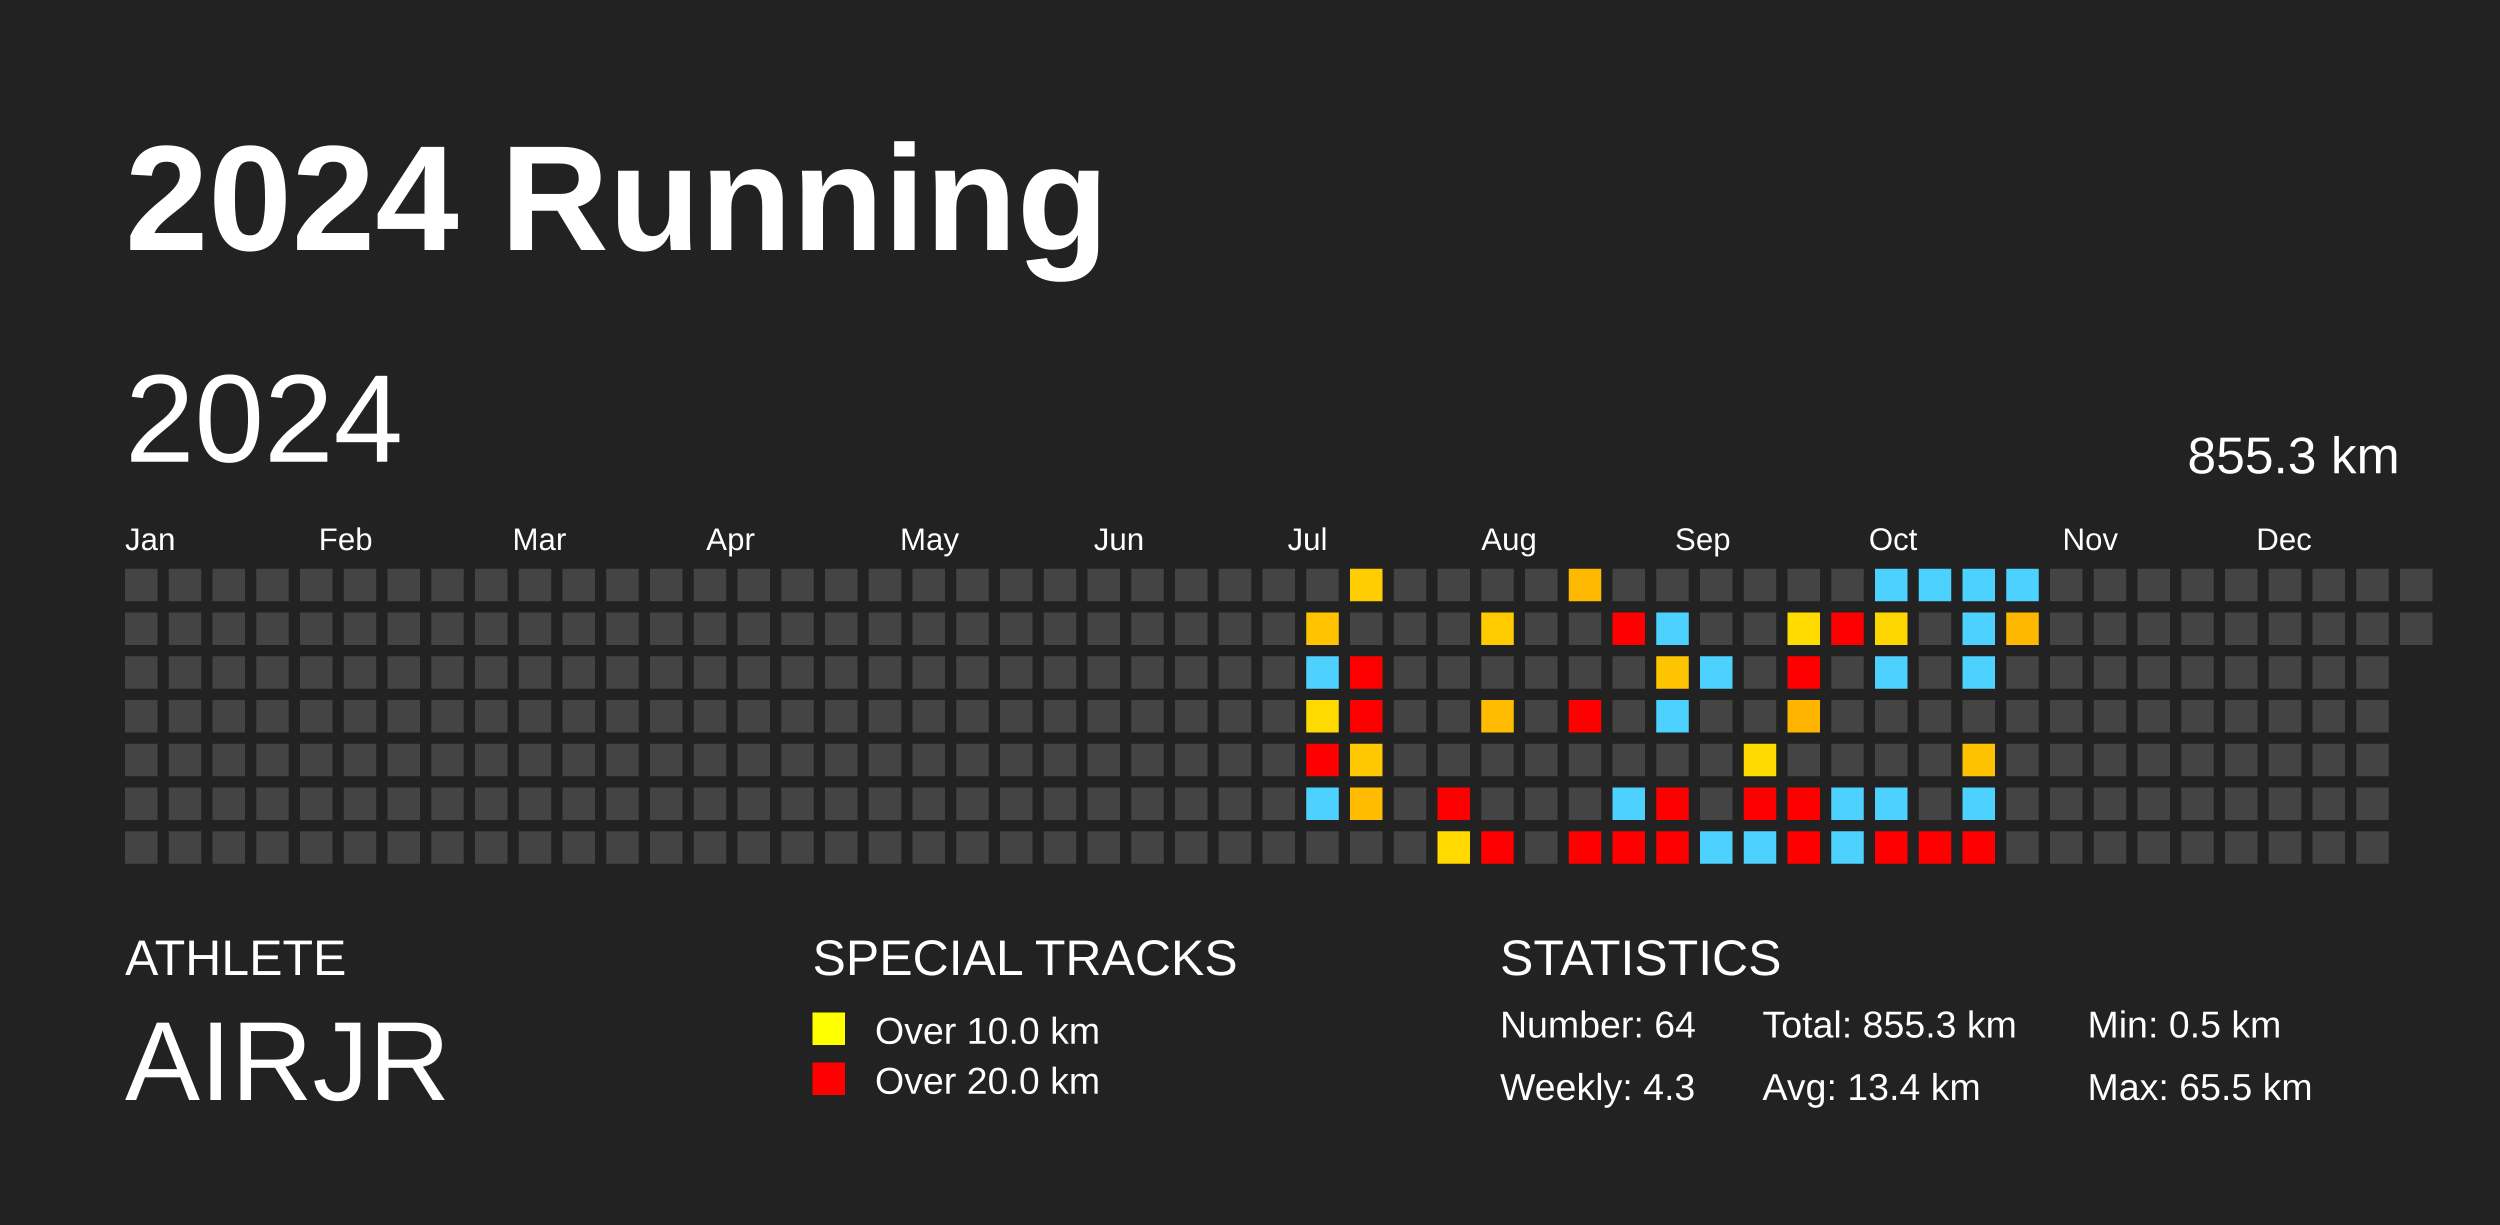
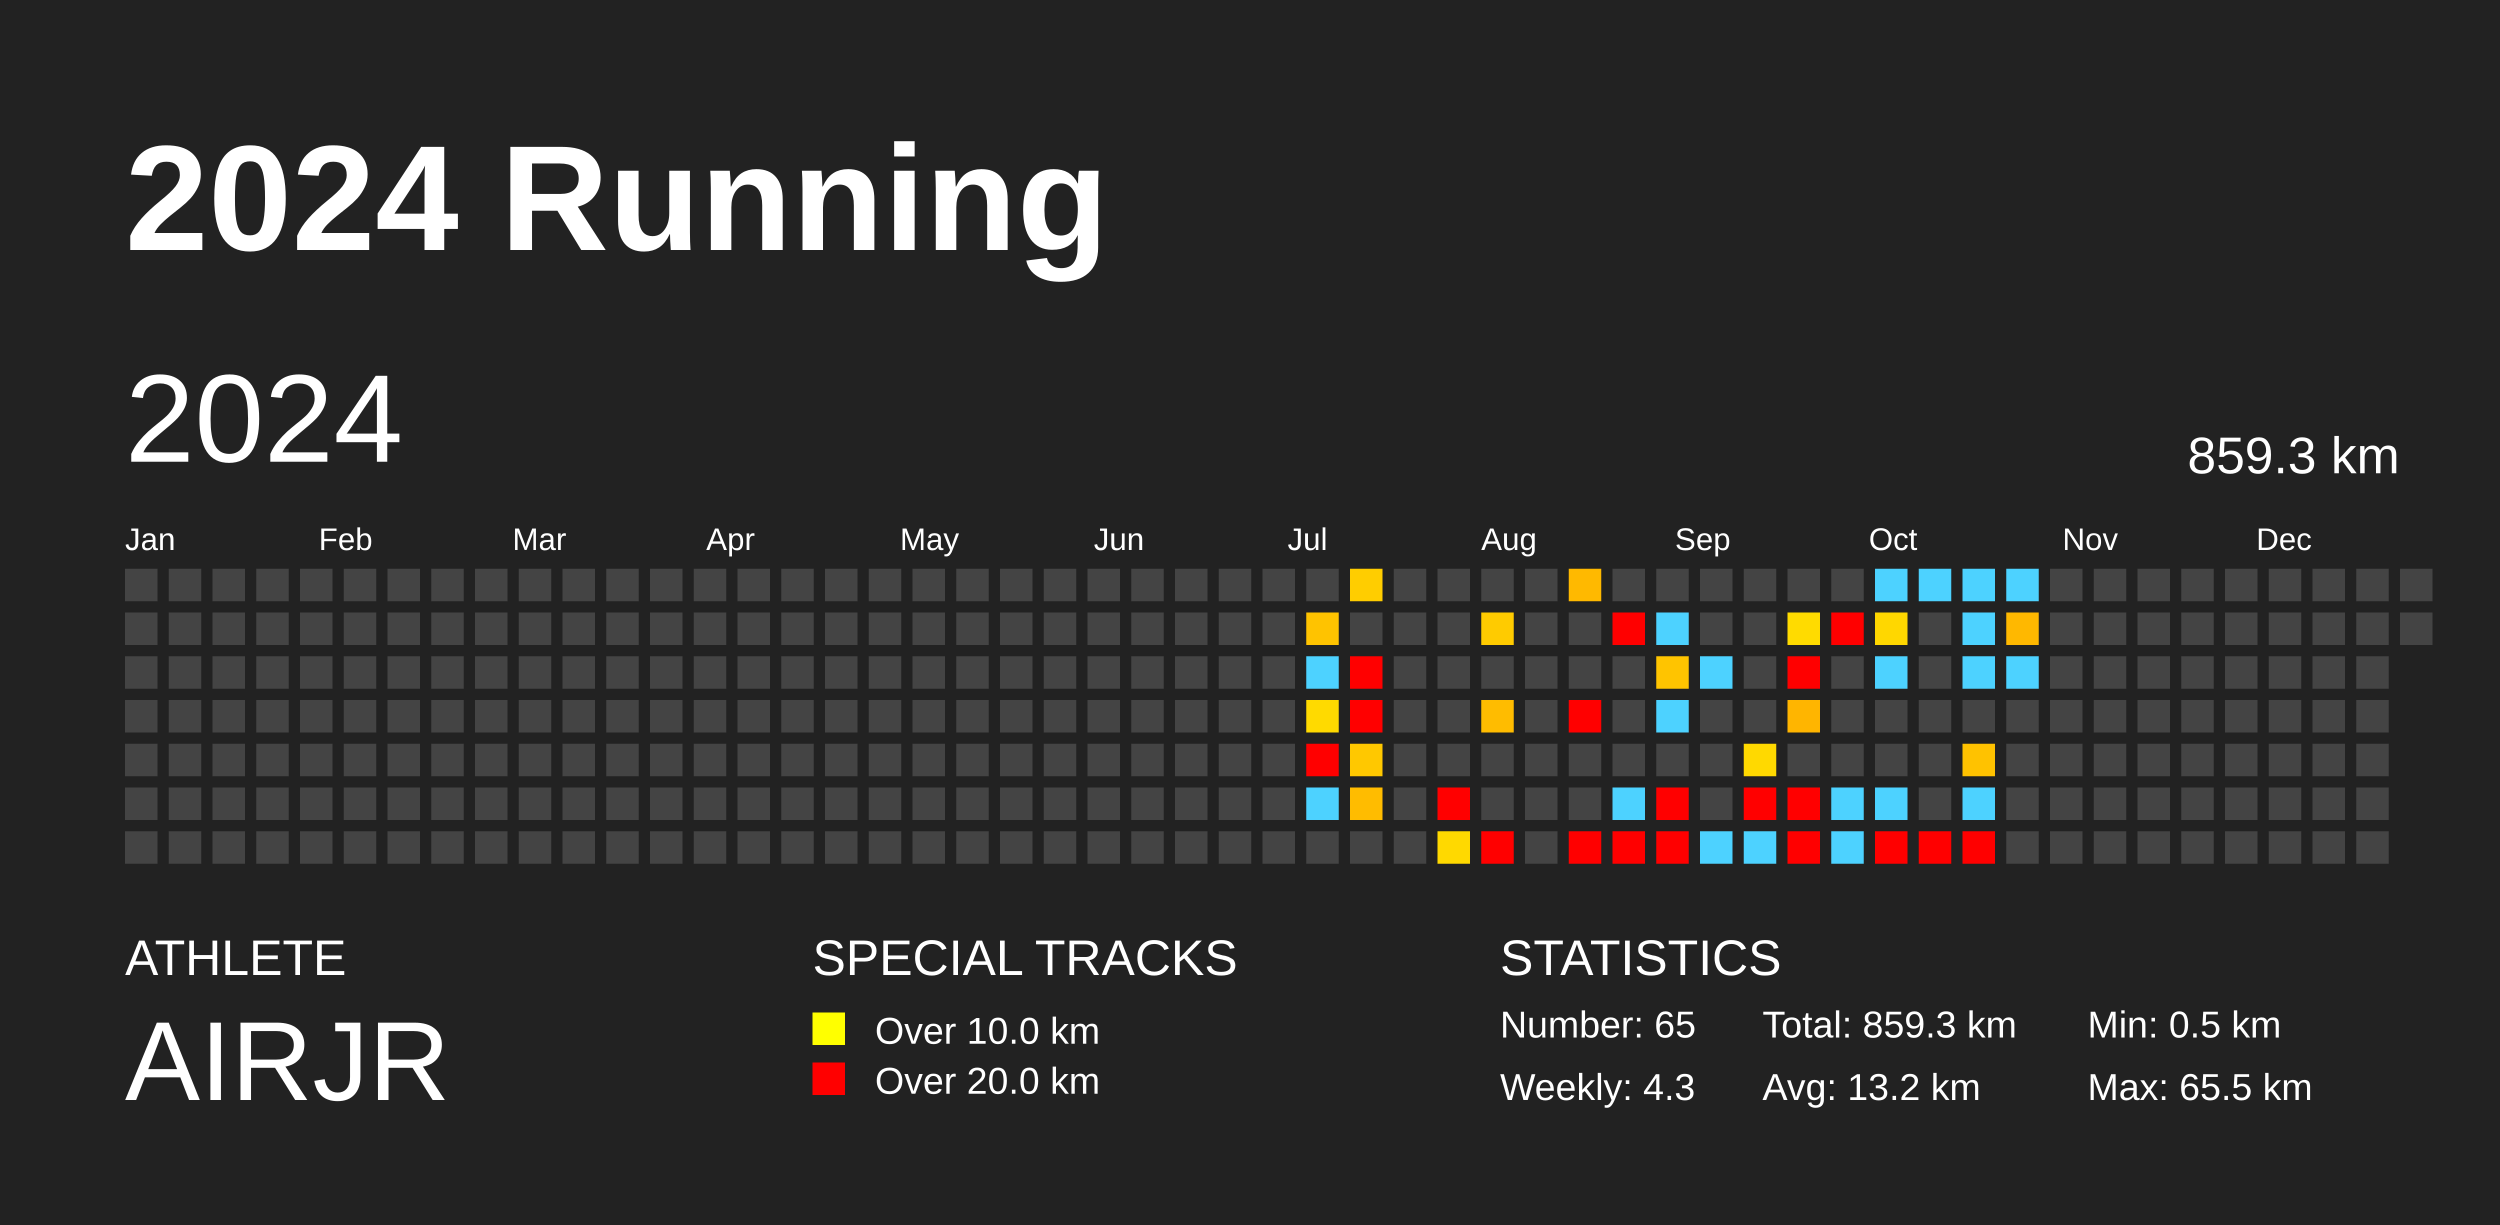
<svg xmlns="http://www.w3.org/2000/svg" baseProfile="full" height="98mm" version="1.1" viewBox="0,0,200,98" width="200mm">
  <defs />
  <rect fill="#222222" height="98" width="200" x="0" y="0" />
  <text fill="#FFFFFF" style="font-size:12px; font-family:Arial; font-weight:bold;" x="10" y="20">2024 Running</text>
  <text fill="#FFFFFF" style="font-size:4px; font-family:Arial" x="10" y="78">ATHLETE</text>
  <text fill="#FFFFFF" style="font-size:9px; font-family:Arial" x="10" y="88">AIRJR</text>
  <text fill="#FFFFFF" style="font-size:4px; font-family:Arial" x="65" y="78">SPECIAL TRACKS</text>
  <rect fill="yellow" height="2.6" width="2.6" x="65" y="81" />
  <text fill="#FFFFFF" style="font-size:3px; font-family:Arial" x="70" y="83.5">Over 10.0 km</text>
  <rect fill="red" height="2.6" width="2.6" x="65" y="85" />
  <text fill="#FFFFFF" style="font-size:3px; font-family:Arial" x="70" y="87.5">Over 20.0 km</text>
  <text fill="#FFFFFF" style="font-size:4px; font-family:Arial" x="120" y="78">STATISTICS</text>
-   <text fill="#FFFFFF" style="font-size:3px; font-family:Arial" x="120" y="83">Number: 64</text>
+   <text fill="#FFFFFF" style="font-size:3px; font-family:Arial" x="120" y="83">Number: 65</text>
  <text fill="#FFFFFF" style="font-size:3px; font-family:Arial" x="120" y="88">Weekly: 4.3</text>
-   <text fill="#FFFFFF" style="font-size:3px; font-family:Arial" x="141" y="83">Total: 855.3 km</text>
-   <text fill="#FFFFFF" style="font-size:3px; font-family:Arial" x="141" y="88">Avg: 13.4 km</text>
+   <text fill="#FFFFFF" style="font-size:3px; font-family:Arial" x="141" y="83">Total: 859.3 km</text>
+   <text fill="#FFFFFF" style="font-size:3px; font-family:Arial" x="141" y="88">Avg: 13.2 km</text>
  <text fill="#FFFFFF" style="font-size:3px; font-family:Arial" x="167" y="83">Min: 0.5 km</text>
  <text fill="#FFFFFF" style="font-size:3px; font-family:Arial" x="167" y="88">Max: 65.5 km</text>
  <text dominant-baseline="hanging" fill="#FFFFFF" style="font-size:10.0px; font-family:Arial;" x="10" y="30">2024</text>
-   <text dominant-baseline="hanging" fill="#FFFFFF" style="font-size:4.125px; font-family:Arial;" x="175" y="35">855.3 km</text>
+   <text dominant-baseline="hanging" fill="#FFFFFF" style="font-size:4.125px; font-family:Arial;" x="175" y="35">859.3 km</text>
  <text fill="#FFFFFF" style="font-size:2.5px; font-family:Arial" x="10.0" y="44">Jan</text>
  <text fill="#FFFFFF" style="font-size:2.5px; font-family:Arial" x="25.5" y="44">Feb</text>
  <text fill="#FFFFFF" style="font-size:2.5px; font-family:Arial" x="41.0" y="44">Mar</text>
  <text fill="#FFFFFF" style="font-size:2.5px; font-family:Arial" x="56.5" y="44">Apr</text>
  <text fill="#FFFFFF" style="font-size:2.5px; font-family:Arial" x="72.0" y="44">May</text>
  <text fill="#FFFFFF" style="font-size:2.5px; font-family:Arial" x="87.5" y="44">Jun</text>
  <text fill="#FFFFFF" style="font-size:2.5px; font-family:Arial" x="103.0" y="44">Jul</text>
  <text fill="#FFFFFF" style="font-size:2.5px; font-family:Arial" x="118.5" y="44">Aug</text>
  <text fill="#FFFFFF" style="font-size:2.5px; font-family:Arial" x="134.0" y="44">Sep</text>
  <text fill="#FFFFFF" style="font-size:2.5px; font-family:Arial" x="149.5" y="44">Oct</text>
  <text fill="#FFFFFF" style="font-size:2.5px; font-family:Arial" x="165.0" y="44">Nov</text>
  <text fill="#FFFFFF" style="font-size:2.5px; font-family:Arial" x="180.5" y="44">Dec</text>
  <rect fill="#444444" height="2.6" width="2.6" x="10.0" y="45.5" />
  <rect fill="#444444" height="2.6" width="2.6" x="10.0" y="49.0" />
  <rect fill="#444444" height="2.6" width="2.6" x="10.0" y="52.5" />
  <rect fill="#444444" height="2.6" width="2.6" x="10.0" y="56.0" />
  <rect fill="#444444" height="2.6" width="2.6" x="10.0" y="59.5" />
  <rect fill="#444444" height="2.6" width="2.6" x="10.0" y="63.0" />
  <rect fill="#444444" height="2.6" width="2.6" x="10.0" y="66.5" />
  <rect fill="#444444" height="2.6" width="2.6" x="13.5" y="45.5" />
  <rect fill="#444444" height="2.6" width="2.6" x="13.5" y="49.0" />
  <rect fill="#444444" height="2.6" width="2.6" x="13.5" y="52.5" />
  <rect fill="#444444" height="2.6" width="2.6" x="13.5" y="56.0" />
  <rect fill="#444444" height="2.6" width="2.6" x="13.5" y="59.5" />
  <rect fill="#444444" height="2.6" width="2.6" x="13.5" y="63.0" />
  <rect fill="#444444" height="2.6" width="2.6" x="13.5" y="66.5" />
  <rect fill="#444444" height="2.6" width="2.6" x="17.0" y="45.5" />
  <rect fill="#444444" height="2.6" width="2.6" x="17.0" y="49.0" />
  <rect fill="#444444" height="2.6" width="2.6" x="17.0" y="52.5" />
  <rect fill="#444444" height="2.6" width="2.6" x="17.0" y="56.0" />
  <rect fill="#444444" height="2.6" width="2.6" x="17.0" y="59.5" />
  <rect fill="#444444" height="2.6" width="2.6" x="17.0" y="63.0" />
  <rect fill="#444444" height="2.6" width="2.6" x="17.0" y="66.5" />
  <rect fill="#444444" height="2.6" width="2.6" x="20.5" y="45.5" />
  <rect fill="#444444" height="2.6" width="2.6" x="20.5" y="49.0" />
  <rect fill="#444444" height="2.6" width="2.6" x="20.5" y="52.5" />
  <rect fill="#444444" height="2.6" width="2.6" x="20.5" y="56.0" />
  <rect fill="#444444" height="2.6" width="2.6" x="20.5" y="59.5" />
  <rect fill="#444444" height="2.6" width="2.6" x="20.5" y="63.0" />
  <rect fill="#444444" height="2.6" width="2.6" x="20.5" y="66.5" />
  <rect fill="#444444" height="2.6" width="2.6" x="24.0" y="45.5" />
  <rect fill="#444444" height="2.6" width="2.6" x="24.0" y="49.0" />
  <rect fill="#444444" height="2.6" width="2.6" x="24.0" y="52.5" />
  <rect fill="#444444" height="2.6" width="2.6" x="24.0" y="56.0" />
  <rect fill="#444444" height="2.6" width="2.6" x="24.0" y="59.5" />
  <rect fill="#444444" height="2.6" width="2.6" x="24.0" y="63.0" />
  <rect fill="#444444" height="2.6" width="2.6" x="24.0" y="66.5" />
  <rect fill="#444444" height="2.6" width="2.6" x="27.5" y="45.5" />
  <rect fill="#444444" height="2.6" width="2.6" x="27.5" y="49.0" />
  <rect fill="#444444" height="2.6" width="2.6" x="27.5" y="52.5" />
  <rect fill="#444444" height="2.6" width="2.6" x="27.5" y="56.0" />
  <rect fill="#444444" height="2.6" width="2.6" x="27.5" y="59.5" />
  <rect fill="#444444" height="2.6" width="2.6" x="27.5" y="63.0" />
  <rect fill="#444444" height="2.6" width="2.6" x="27.5" y="66.5" />
  <rect fill="#444444" height="2.6" width="2.6" x="31.0" y="45.5" />
  <rect fill="#444444" height="2.6" width="2.6" x="31.0" y="49.0" />
  <rect fill="#444444" height="2.6" width="2.6" x="31.0" y="52.5" />
  <rect fill="#444444" height="2.6" width="2.6" x="31.0" y="56.0" />
  <rect fill="#444444" height="2.6" width="2.6" x="31.0" y="59.5" />
  <rect fill="#444444" height="2.6" width="2.6" x="31.0" y="63.0" />
  <rect fill="#444444" height="2.6" width="2.6" x="31.0" y="66.5" />
  <rect fill="#444444" height="2.6" width="2.6" x="34.5" y="45.5" />
  <rect fill="#444444" height="2.6" width="2.6" x="34.5" y="49.0" />
  <rect fill="#444444" height="2.6" width="2.6" x="34.5" y="52.5" />
  <rect fill="#444444" height="2.6" width="2.6" x="34.5" y="56.0" />
  <rect fill="#444444" height="2.6" width="2.6" x="34.5" y="59.5" />
  <rect fill="#444444" height="2.6" width="2.6" x="34.5" y="63.0" />
  <rect fill="#444444" height="2.6" width="2.6" x="34.5" y="66.5" />
  <rect fill="#444444" height="2.6" width="2.6" x="38.0" y="45.5" />
  <rect fill="#444444" height="2.6" width="2.6" x="38.0" y="49.0" />
  <rect fill="#444444" height="2.6" width="2.6" x="38.0" y="52.5" />
  <rect fill="#444444" height="2.6" width="2.6" x="38.0" y="56.0" />
  <rect fill="#444444" height="2.6" width="2.6" x="38.0" y="59.5" />
  <rect fill="#444444" height="2.6" width="2.6" x="38.0" y="63.0" />
  <rect fill="#444444" height="2.6" width="2.6" x="38.0" y="66.5" />
  <rect fill="#444444" height="2.6" width="2.6" x="41.5" y="45.5" />
  <rect fill="#444444" height="2.6" width="2.6" x="41.5" y="49.0" />
  <rect fill="#444444" height="2.6" width="2.6" x="41.5" y="52.5" />
  <rect fill="#444444" height="2.6" width="2.6" x="41.5" y="56.0" />
  <rect fill="#444444" height="2.6" width="2.6" x="41.5" y="59.5" />
  <rect fill="#444444" height="2.6" width="2.6" x="41.5" y="63.0" />
  <rect fill="#444444" height="2.6" width="2.6" x="41.5" y="66.5" />
  <rect fill="#444444" height="2.6" width="2.6" x="45.0" y="45.5" />
  <rect fill="#444444" height="2.6" width="2.6" x="45.0" y="49.0" />
  <rect fill="#444444" height="2.6" width="2.6" x="45.0" y="52.5" />
  <rect fill="#444444" height="2.6" width="2.6" x="45.0" y="56.0" />
  <rect fill="#444444" height="2.6" width="2.6" x="45.0" y="59.5" />
  <rect fill="#444444" height="2.6" width="2.6" x="45.0" y="63.0" />
  <rect fill="#444444" height="2.6" width="2.6" x="45.0" y="66.5" />
  <rect fill="#444444" height="2.6" width="2.6" x="48.5" y="45.5" />
  <rect fill="#444444" height="2.6" width="2.6" x="48.5" y="49.0" />
  <rect fill="#444444" height="2.6" width="2.6" x="48.5" y="52.5" />
  <rect fill="#444444" height="2.6" width="2.6" x="48.5" y="56.0" />
  <rect fill="#444444" height="2.6" width="2.6" x="48.5" y="59.5" />
  <rect fill="#444444" height="2.6" width="2.6" x="48.5" y="63.0" />
  <rect fill="#444444" height="2.6" width="2.6" x="48.5" y="66.5" />
  <rect fill="#444444" height="2.6" width="2.6" x="52.0" y="45.5" />
  <rect fill="#444444" height="2.6" width="2.6" x="52.0" y="49.0" />
  <rect fill="#444444" height="2.6" width="2.6" x="52.0" y="52.5" />
  <rect fill="#444444" height="2.6" width="2.6" x="52.0" y="56.0" />
  <rect fill="#444444" height="2.6" width="2.6" x="52.0" y="59.5" />
  <rect fill="#444444" height="2.6" width="2.6" x="52.0" y="63.0" />
  <rect fill="#444444" height="2.6" width="2.6" x="52.0" y="66.5" />
  <rect fill="#444444" height="2.6" width="2.6" x="55.5" y="45.5" />
  <rect fill="#444444" height="2.6" width="2.6" x="55.5" y="49.0" />
  <rect fill="#444444" height="2.6" width="2.6" x="55.5" y="52.5" />
  <rect fill="#444444" height="2.6" width="2.6" x="55.5" y="56.0" />
  <rect fill="#444444" height="2.6" width="2.6" x="55.5" y="59.5" />
  <rect fill="#444444" height="2.6" width="2.6" x="55.5" y="63.0" />
  <rect fill="#444444" height="2.6" width="2.6" x="55.5" y="66.5" />
  <rect fill="#444444" height="2.6" width="2.6" x="59.0" y="45.5" />
  <rect fill="#444444" height="2.6" width="2.6" x="59.0" y="49.0" />
  <rect fill="#444444" height="2.6" width="2.6" x="59.0" y="52.5" />
  <rect fill="#444444" height="2.6" width="2.6" x="59.0" y="56.0" />
  <rect fill="#444444" height="2.6" width="2.6" x="59.0" y="59.5" />
  <rect fill="#444444" height="2.6" width="2.6" x="59.0" y="63.0" />
  <rect fill="#444444" height="2.6" width="2.6" x="59.0" y="66.5" />
  <rect fill="#444444" height="2.6" width="2.6" x="62.5" y="45.5" />
  <rect fill="#444444" height="2.6" width="2.6" x="62.5" y="49.0" />
  <rect fill="#444444" height="2.6" width="2.6" x="62.5" y="52.5" />
  <rect fill="#444444" height="2.6" width="2.6" x="62.5" y="56.0" />
  <rect fill="#444444" height="2.6" width="2.6" x="62.5" y="59.5" />
  <rect fill="#444444" height="2.6" width="2.6" x="62.5" y="63.0" />
  <rect fill="#444444" height="2.6" width="2.6" x="62.5" y="66.5" />
  <rect fill="#444444" height="2.6" width="2.6" x="66.0" y="45.5" />
  <rect fill="#444444" height="2.6" width="2.6" x="66.0" y="49.0" />
  <rect fill="#444444" height="2.6" width="2.6" x="66.0" y="52.5" />
  <rect fill="#444444" height="2.6" width="2.6" x="66.0" y="56.0" />
  <rect fill="#444444" height="2.6" width="2.6" x="66.0" y="59.5" />
  <rect fill="#444444" height="2.6" width="2.6" x="66.0" y="63.0" />
  <rect fill="#444444" height="2.6" width="2.6" x="66.0" y="66.5" />
  <rect fill="#444444" height="2.6" width="2.6" x="69.5" y="45.5" />
  <rect fill="#444444" height="2.6" width="2.6" x="69.5" y="49.0" />
  <rect fill="#444444" height="2.6" width="2.6" x="69.5" y="52.5" />
  <rect fill="#444444" height="2.6" width="2.6" x="69.5" y="56.0" />
  <rect fill="#444444" height="2.6" width="2.6" x="69.5" y="59.5" />
  <rect fill="#444444" height="2.6" width="2.6" x="69.5" y="63.0" />
  <rect fill="#444444" height="2.6" width="2.6" x="69.5" y="66.5" />
  <rect fill="#444444" height="2.6" width="2.6" x="73.0" y="45.5" />
  <rect fill="#444444" height="2.6" width="2.6" x="73.0" y="49.0" />
  <rect fill="#444444" height="2.6" width="2.6" x="73.0" y="52.5" />
  <rect fill="#444444" height="2.6" width="2.6" x="73.0" y="56.0" />
  <rect fill="#444444" height="2.6" width="2.6" x="73.0" y="59.5" />
  <rect fill="#444444" height="2.6" width="2.6" x="73.0" y="63.0" />
  <rect fill="#444444" height="2.6" width="2.6" x="73.0" y="66.5" />
  <rect fill="#444444" height="2.6" width="2.6" x="76.5" y="45.5" />
  <rect fill="#444444" height="2.6" width="2.6" x="76.5" y="49.0" />
  <rect fill="#444444" height="2.6" width="2.6" x="76.5" y="52.5" />
  <rect fill="#444444" height="2.6" width="2.6" x="76.5" y="56.0" />
  <rect fill="#444444" height="2.6" width="2.6" x="76.5" y="59.5" />
  <rect fill="#444444" height="2.6" width="2.6" x="76.5" y="63.0" />
  <rect fill="#444444" height="2.6" width="2.6" x="76.5" y="66.5" />
  <rect fill="#444444" height="2.6" width="2.6" x="80.0" y="45.5" />
  <rect fill="#444444" height="2.6" width="2.6" x="80.0" y="49.0" />
  <rect fill="#444444" height="2.6" width="2.6" x="80.0" y="52.5" />
  <rect fill="#444444" height="2.6" width="2.6" x="80.0" y="56.0" />
  <rect fill="#444444" height="2.6" width="2.6" x="80.0" y="59.5" />
  <rect fill="#444444" height="2.6" width="2.6" x="80.0" y="63.0" />
  <rect fill="#444444" height="2.6" width="2.6" x="80.0" y="66.5" />
  <rect fill="#444444" height="2.6" width="2.6" x="83.5" y="45.5" />
  <rect fill="#444444" height="2.6" width="2.6" x="83.5" y="49.0" />
  <rect fill="#444444" height="2.6" width="2.6" x="83.5" y="52.5" />
  <rect fill="#444444" height="2.6" width="2.6" x="83.5" y="56.0" />
  <rect fill="#444444" height="2.6" width="2.6" x="83.5" y="59.5" />
  <rect fill="#444444" height="2.6" width="2.6" x="83.5" y="63.0" />
  <rect fill="#444444" height="2.6" width="2.6" x="83.5" y="66.5" />
  <rect fill="#444444" height="2.6" width="2.6" x="87.0" y="45.5" />
  <rect fill="#444444" height="2.6" width="2.6" x="87.0" y="49.0" />
  <rect fill="#444444" height="2.6" width="2.6" x="87.0" y="52.5" />
  <rect fill="#444444" height="2.6" width="2.6" x="87.0" y="56.0" />
  <rect fill="#444444" height="2.6" width="2.6" x="87.0" y="59.5" />
  <rect fill="#444444" height="2.6" width="2.6" x="87.0" y="63.0" />
  <rect fill="#444444" height="2.6" width="2.6" x="87.0" y="66.5" />
  <rect fill="#444444" height="2.6" width="2.6" x="90.5" y="45.5" />
  <rect fill="#444444" height="2.6" width="2.6" x="90.5" y="49.0" />
  <rect fill="#444444" height="2.6" width="2.6" x="90.5" y="52.5" />
  <rect fill="#444444" height="2.6" width="2.6" x="90.5" y="56.0" />
  <rect fill="#444444" height="2.6" width="2.6" x="90.5" y="59.5" />
  <rect fill="#444444" height="2.6" width="2.6" x="90.5" y="63.0" />
  <rect fill="#444444" height="2.6" width="2.6" x="90.5" y="66.5" />
  <rect fill="#444444" height="2.6" width="2.6" x="94.0" y="45.5" />
  <rect fill="#444444" height="2.6" width="2.6" x="94.0" y="49.0" />
  <rect fill="#444444" height="2.6" width="2.6" x="94.0" y="52.5" />
  <rect fill="#444444" height="2.6" width="2.6" x="94.0" y="56.0" />
  <rect fill="#444444" height="2.6" width="2.6" x="94.0" y="59.5" />
  <rect fill="#444444" height="2.6" width="2.6" x="94.0" y="63.0" />
  <rect fill="#444444" height="2.6" width="2.6" x="94.0" y="66.5" />
  <rect fill="#444444" height="2.6" width="2.6" x="97.5" y="45.5" />
  <rect fill="#444444" height="2.6" width="2.6" x="97.5" y="49.0" />
  <rect fill="#444444" height="2.6" width="2.6" x="97.5" y="52.5" />
  <rect fill="#444444" height="2.6" width="2.6" x="97.5" y="56.0" />
  <rect fill="#444444" height="2.6" width="2.6" x="97.5" y="59.5" />
  <rect fill="#444444" height="2.6" width="2.6" x="97.5" y="63.0" />
  <rect fill="#444444" height="2.6" width="2.6" x="97.5" y="66.5" />
  <rect fill="#444444" height="2.6" width="2.6" x="101.0" y="45.5" />
  <rect fill="#444444" height="2.6" width="2.6" x="101.0" y="49.0" />
  <rect fill="#444444" height="2.6" width="2.6" x="101.0" y="52.5" />
  <rect fill="#444444" height="2.6" width="2.6" x="101.0" y="56.0" />
  <rect fill="#444444" height="2.6" width="2.6" x="101.0" y="59.5" />
  <rect fill="#444444" height="2.6" width="2.6" x="101.0" y="63.0" />
  <rect fill="#444444" height="2.6" width="2.6" x="101.0" y="66.5" />
  <rect fill="#444444" height="2.6" width="2.6" x="104.5" y="45.5" />
  <rect fill="#ffc300" height="2.6" width="2.6" x="104.5" y="49.0" />
  <rect fill="#4dd2ff" height="2.6" width="2.6" x="104.5" y="52.5" />
  <rect fill="#ffda00" height="2.6" width="2.6" x="104.5" y="56.0" />
  <rect fill="red" height="2.6" width="2.6" x="104.5" y="59.5" />
  <rect fill="#4dd2ff" height="2.6" width="2.6" x="104.5" y="63.0" />
  <rect fill="#444444" height="2.6" width="2.6" x="104.5" y="66.5" />
  <rect fill="#ffcd00" height="2.6" width="2.6" x="108.0" y="45.5" />
  <rect fill="#444444" height="2.6" width="2.6" x="108.0" y="49.0" />
  <rect fill="red" height="2.6" width="2.6" x="108.0" y="52.5" />
  <rect fill="red" height="2.6" width="2.6" x="108.0" y="56.0" />
  <rect fill="#ffc800" height="2.6" width="2.6" x="108.0" y="59.5" />
  <rect fill="#ffbc00" height="2.6" width="2.6" x="108.0" y="63.0" />
  <rect fill="#444444" height="2.6" width="2.6" x="108.0" y="66.5" />
  <rect fill="#444444" height="2.6" width="2.6" x="111.5" y="45.5" />
  <rect fill="#444444" height="2.6" width="2.6" x="111.5" y="49.0" />
  <rect fill="#444444" height="2.6" width="2.6" x="111.5" y="52.5" />
  <rect fill="#444444" height="2.6" width="2.6" x="111.5" y="56.0" />
  <rect fill="#444444" height="2.6" width="2.6" x="111.5" y="59.5" />
  <rect fill="#444444" height="2.6" width="2.6" x="111.5" y="63.0" />
  <rect fill="#444444" height="2.6" width="2.6" x="111.5" y="66.5" />
  <rect fill="#444444" height="2.6" width="2.6" x="115.0" y="45.5" />
  <rect fill="#444444" height="2.6" width="2.6" x="115.0" y="49.0" />
  <rect fill="#444444" height="2.6" width="2.6" x="115.0" y="52.5" />
  <rect fill="#444444" height="2.6" width="2.6" x="115.0" y="56.0" />
  <rect fill="#444444" height="2.6" width="2.6" x="115.0" y="59.5" />
  <rect fill="red" height="2.6" width="2.6" x="115.0" y="63.0" />
  <rect fill="#ffd900" height="2.6" width="2.6" x="115.0" y="66.5" />
  <rect fill="#444444" height="2.6" width="2.6" x="118.5" y="45.5" />
  <rect fill="#ffcb00" height="2.6" width="2.6" x="118.5" y="49.0" />
  <rect fill="#444444" height="2.6" width="2.6" x="118.5" y="52.5" />
  <rect fill="#ffbc00" height="2.6" width="2.6" x="118.5" y="56.0" />
  <rect fill="#444444" height="2.6" width="2.6" x="118.5" y="59.5" />
  <rect fill="#444444" height="2.6" width="2.6" x="118.5" y="63.0" />
  <rect fill="red" height="2.6" width="2.6" x="118.5" y="66.5" />
  <rect fill="#444444" height="2.6" width="2.6" x="122.0" y="45.5" />
  <rect fill="#444444" height="2.6" width="2.6" x="122.0" y="49.0" />
  <rect fill="#444444" height="2.6" width="2.6" x="122.0" y="52.5" />
  <rect fill="#444444" height="2.6" width="2.6" x="122.0" y="56.0" />
  <rect fill="#444444" height="2.6" width="2.6" x="122.0" y="59.5" />
  <rect fill="#444444" height="2.6" width="2.6" x="122.0" y="63.0" />
  <rect fill="#444444" height="2.6" width="2.6" x="122.0" y="66.5" />
  <rect fill="#ffb900" height="2.6" width="2.6" x="125.5" y="45.5" />
  <rect fill="#444444" height="2.6" width="2.6" x="125.5" y="49.0" />
  <rect fill="#444444" height="2.6" width="2.6" x="125.5" y="52.5" />
  <rect fill="red" height="2.6" width="2.6" x="125.5" y="56.0" />
  <rect fill="#444444" height="2.6" width="2.6" x="125.5" y="59.5" />
  <rect fill="#444444" height="2.6" width="2.6" x="125.5" y="63.0" />
  <rect fill="red" height="2.6" width="2.6" x="125.5" y="66.5" />
  <rect fill="#444444" height="2.6" width="2.6" x="129.0" y="45.5" />
  <rect fill="red" height="2.6" width="2.6" x="129.0" y="49.0" />
  <rect fill="#444444" height="2.6" width="2.6" x="129.0" y="52.5" />
  <rect fill="#444444" height="2.6" width="2.6" x="129.0" y="56.0" />
  <rect fill="#444444" height="2.6" width="2.6" x="129.0" y="59.5" />
  <rect fill="#4dd2ff" height="2.6" width="2.6" x="129.0" y="63.0" />
  <rect fill="red" height="2.6" width="2.6" x="129.0" y="66.5" />
  <rect fill="#444444" height="2.6" width="2.6" x="132.5" y="45.5" />
  <rect fill="#4dd2ff" height="2.6" width="2.6" x="132.5" y="49.0" />
  <rect fill="#ffc400" height="2.6" width="2.6" x="132.5" y="52.5" />
  <rect fill="#4dd2ff" height="2.6" width="2.6" x="132.5" y="56.0" />
  <rect fill="#444444" height="2.6" width="2.6" x="132.5" y="59.5" />
  <rect fill="red" height="2.6" width="2.6" x="132.5" y="63.0" />
  <rect fill="red" height="2.6" width="2.6" x="132.5" y="66.5" />
  <rect fill="#444444" height="2.6" width="2.6" x="136.0" y="45.5" />
  <rect fill="#444444" height="2.6" width="2.6" x="136.0" y="49.0" />
  <rect fill="#4dd2ff" height="2.6" width="2.6" x="136.0" y="52.5" />
  <rect fill="#444444" height="2.6" width="2.6" x="136.0" y="56.0" />
  <rect fill="#444444" height="2.6" width="2.6" x="136.0" y="59.5" />
  <rect fill="#444444" height="2.6" width="2.6" x="136.0" y="63.0" />
  <rect fill="#4dd2ff" height="2.6" width="2.6" x="136.0" y="66.5" />
  <rect fill="#444444" height="2.6" width="2.6" x="139.5" y="45.5" />
  <rect fill="#444444" height="2.6" width="2.6" x="139.5" y="49.0" />
  <rect fill="#444444" height="2.6" width="2.6" x="139.5" y="52.5" />
  <rect fill="#444444" height="2.6" width="2.6" x="139.5" y="56.0" />
  <rect fill="#ffd900" height="2.6" width="2.6" x="139.5" y="59.5" />
  <rect fill="red" height="2.6" width="2.6" x="139.5" y="63.0" />
  <rect fill="#4dd2ff" height="2.6" width="2.6" x="139.5" y="66.5" />
  <rect fill="#444444" height="2.6" width="2.6" x="143.0" y="45.5" />
  <rect fill="#ffdb00" height="2.6" width="2.6" x="143.0" y="49.0" />
  <rect fill="red" height="2.6" width="2.6" x="143.0" y="52.5" />
  <rect fill="#ffb500" height="2.6" width="2.6" x="143.0" y="56.0" />
  <rect fill="#444444" height="2.6" width="2.6" x="143.0" y="59.5" />
  <rect fill="red" height="2.6" width="2.6" x="143.0" y="63.0" />
  <rect fill="red" height="2.6" width="2.6" x="143.0" y="66.5" />
  <rect fill="#444444" height="2.6" width="2.6" x="146.5" y="45.5" />
  <rect fill="red" height="2.6" width="2.6" x="146.5" y="49.0" />
  <rect fill="#444444" height="2.6" width="2.6" x="146.5" y="52.5" />
  <rect fill="#444444" height="2.6" width="2.6" x="146.5" y="56.0" />
  <rect fill="#444444" height="2.6" width="2.6" x="146.5" y="59.5" />
  <rect fill="#4dd2ff" height="2.6" width="2.6" x="146.5" y="63.0" />
  <rect fill="#4dd2ff" height="2.6" width="2.6" x="146.5" y="66.5" />
  <rect fill="#4dd2ff" height="2.6" width="2.6" x="150.0" y="45.5" />
  <rect fill="#ffd700" height="2.6" width="2.6" x="150.0" y="49.0" />
  <rect fill="#4dd2ff" height="2.6" width="2.6" x="150.0" y="52.5" />
  <rect fill="#444444" height="2.6" width="2.6" x="150.0" y="56.0" />
  <rect fill="#444444" height="2.6" width="2.6" x="150.0" y="59.5" />
  <rect fill="#4dd2ff" height="2.6" width="2.6" x="150.0" y="63.0" />
  <rect fill="red" height="2.6" width="2.6" x="150.0" y="66.5" />
  <rect fill="#4dd2ff" height="2.6" width="2.6" x="153.5" y="45.5" />
  <rect fill="#444444" height="2.6" width="2.6" x="153.5" y="49.0" />
  <rect fill="#444444" height="2.6" width="2.6" x="153.5" y="52.5" />
  <rect fill="#444444" height="2.6" width="2.6" x="153.5" y="56.0" />
  <rect fill="#444444" height="2.6" width="2.6" x="153.5" y="59.5" />
  <rect fill="#444444" height="2.6" width="2.6" x="153.5" y="63.0" />
  <rect fill="red" height="2.6" width="2.6" x="153.5" y="66.5" />
  <rect fill="#4dd2ff" height="2.6" width="2.6" x="157.0" y="45.5" />
  <rect fill="#4dd2ff" height="2.6" width="2.6" x="157.0" y="49.0" />
  <rect fill="#4dd2ff" height="2.6" width="2.6" x="157.0" y="52.5" />
  <rect fill="#444444" height="2.6" width="2.6" x="157.0" y="56.0" />
  <rect fill="#ffc200" height="2.6" width="2.6" x="157.0" y="59.5" />
  <rect fill="#4dd2ff" height="2.6" width="2.6" x="157.0" y="63.0" />
  <rect fill="red" height="2.6" width="2.6" x="157.0" y="66.5" />
  <rect fill="#4dd2ff" height="2.6" width="2.6" x="160.5" y="45.5" />
  <rect fill="#ffb800" height="2.6" width="2.6" x="160.5" y="49.0" />
-   <rect fill="#444444" height="2.6" width="2.6" x="160.5" y="52.5" />
+   <rect fill="#4dd2ff" height="2.6" width="2.6" x="160.5" y="52.5" />
  <rect fill="#444444" height="2.6" width="2.6" x="160.5" y="56.0" />
  <rect fill="#444444" height="2.6" width="2.6" x="160.5" y="59.5" />
  <rect fill="#444444" height="2.6" width="2.6" x="160.5" y="63.0" />
  <rect fill="#444444" height="2.6" width="2.6" x="160.5" y="66.5" />
  <rect fill="#444444" height="2.6" width="2.6" x="164.0" y="45.5" />
  <rect fill="#444444" height="2.6" width="2.6" x="164.0" y="49.0" />
  <rect fill="#444444" height="2.6" width="2.6" x="164.0" y="52.5" />
  <rect fill="#444444" height="2.6" width="2.6" x="164.0" y="56.0" />
  <rect fill="#444444" height="2.6" width="2.6" x="164.0" y="59.5" />
  <rect fill="#444444" height="2.6" width="2.6" x="164.0" y="63.0" />
  <rect fill="#444444" height="2.6" width="2.6" x="164.0" y="66.5" />
  <rect fill="#444444" height="2.6" width="2.6" x="167.5" y="45.5" />
  <rect fill="#444444" height="2.6" width="2.6" x="167.5" y="49.0" />
  <rect fill="#444444" height="2.6" width="2.6" x="167.5" y="52.5" />
  <rect fill="#444444" height="2.6" width="2.6" x="167.5" y="56.0" />
  <rect fill="#444444" height="2.6" width="2.6" x="167.5" y="59.5" />
  <rect fill="#444444" height="2.6" width="2.6" x="167.5" y="63.0" />
  <rect fill="#444444" height="2.6" width="2.6" x="167.5" y="66.5" />
  <rect fill="#444444" height="2.6" width="2.6" x="171.0" y="45.5" />
  <rect fill="#444444" height="2.6" width="2.6" x="171.0" y="49.0" />
  <rect fill="#444444" height="2.6" width="2.6" x="171.0" y="52.5" />
  <rect fill="#444444" height="2.6" width="2.6" x="171.0" y="56.0" />
  <rect fill="#444444" height="2.6" width="2.6" x="171.0" y="59.5" />
  <rect fill="#444444" height="2.6" width="2.6" x="171.0" y="63.0" />
  <rect fill="#444444" height="2.6" width="2.6" x="171.0" y="66.5" />
  <rect fill="#444444" height="2.6" width="2.6" x="174.5" y="45.5" />
  <rect fill="#444444" height="2.6" width="2.6" x="174.5" y="49.0" />
  <rect fill="#444444" height="2.6" width="2.6" x="174.5" y="52.5" />
  <rect fill="#444444" height="2.6" width="2.6" x="174.5" y="56.0" />
  <rect fill="#444444" height="2.6" width="2.6" x="174.5" y="59.5" />
  <rect fill="#444444" height="2.6" width="2.6" x="174.5" y="63.0" />
  <rect fill="#444444" height="2.6" width="2.6" x="174.5" y="66.5" />
  <rect fill="#444444" height="2.6" width="2.6" x="178.0" y="45.5" />
  <rect fill="#444444" height="2.6" width="2.6" x="178.0" y="49.0" />
  <rect fill="#444444" height="2.6" width="2.6" x="178.0" y="52.5" />
  <rect fill="#444444" height="2.6" width="2.6" x="178.0" y="56.0" />
  <rect fill="#444444" height="2.6" width="2.6" x="178.0" y="59.5" />
  <rect fill="#444444" height="2.6" width="2.6" x="178.0" y="63.0" />
  <rect fill="#444444" height="2.6" width="2.6" x="178.0" y="66.5" />
  <rect fill="#444444" height="2.6" width="2.6" x="181.5" y="45.5" />
  <rect fill="#444444" height="2.6" width="2.6" x="181.5" y="49.0" />
  <rect fill="#444444" height="2.6" width="2.6" x="181.5" y="52.5" />
  <rect fill="#444444" height="2.6" width="2.6" x="181.5" y="56.0" />
  <rect fill="#444444" height="2.6" width="2.6" x="181.5" y="59.5" />
  <rect fill="#444444" height="2.6" width="2.6" x="181.5" y="63.0" />
  <rect fill="#444444" height="2.6" width="2.6" x="181.5" y="66.5" />
  <rect fill="#444444" height="2.6" width="2.6" x="185.0" y="45.5" />
  <rect fill="#444444" height="2.6" width="2.6" x="185.0" y="49.0" />
  <rect fill="#444444" height="2.6" width="2.6" x="185.0" y="52.5" />
  <rect fill="#444444" height="2.6" width="2.6" x="185.0" y="56.0" />
  <rect fill="#444444" height="2.6" width="2.6" x="185.0" y="59.5" />
  <rect fill="#444444" height="2.6" width="2.6" x="185.0" y="63.0" />
  <rect fill="#444444" height="2.6" width="2.6" x="185.0" y="66.5" />
  <rect fill="#444444" height="2.6" width="2.6" x="188.5" y="45.5" />
  <rect fill="#444444" height="2.6" width="2.6" x="188.5" y="49.0" />
  <rect fill="#444444" height="2.6" width="2.6" x="188.5" y="52.5" />
  <rect fill="#444444" height="2.6" width="2.6" x="188.5" y="56.0" />
  <rect fill="#444444" height="2.6" width="2.6" x="188.5" y="59.5" />
  <rect fill="#444444" height="2.6" width="2.6" x="188.5" y="63.0" />
  <rect fill="#444444" height="2.6" width="2.6" x="188.5" y="66.5" />
  <rect fill="#444444" height="2.6" width="2.6" x="192.0" y="45.5" />
  <rect fill="#444444" height="2.6" width="2.6" x="192.0" y="49.0" />
</svg>
